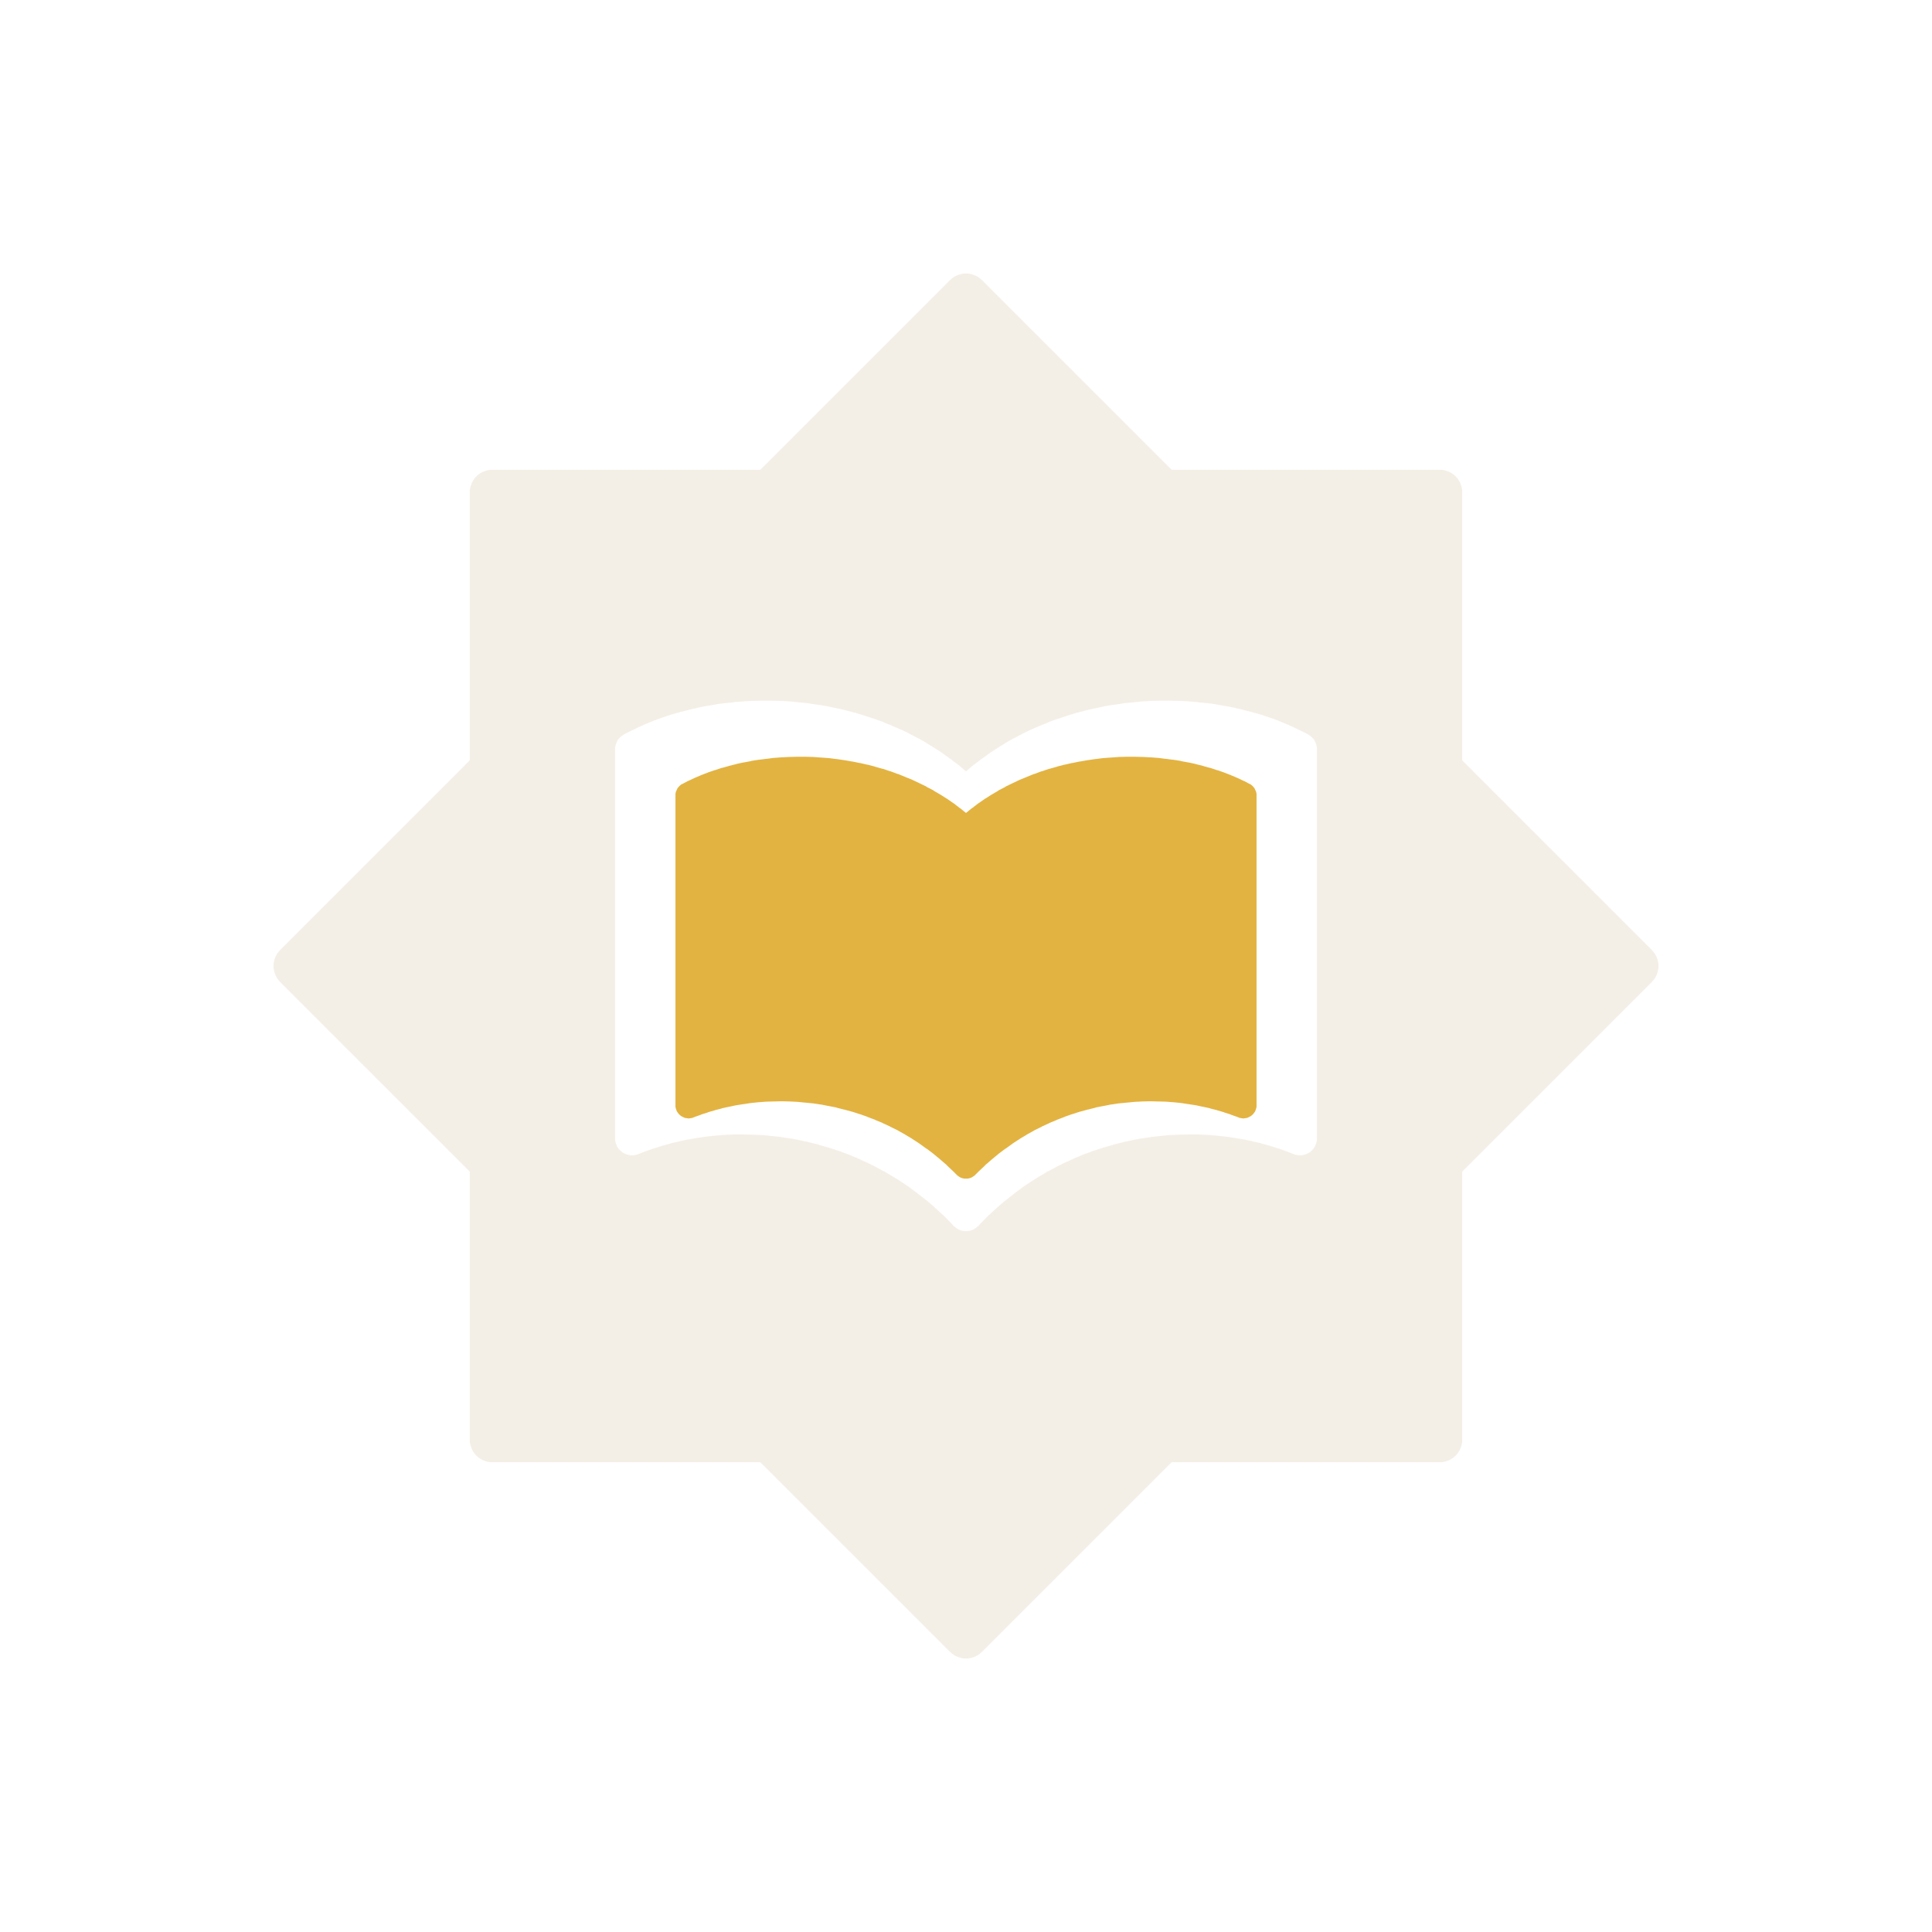
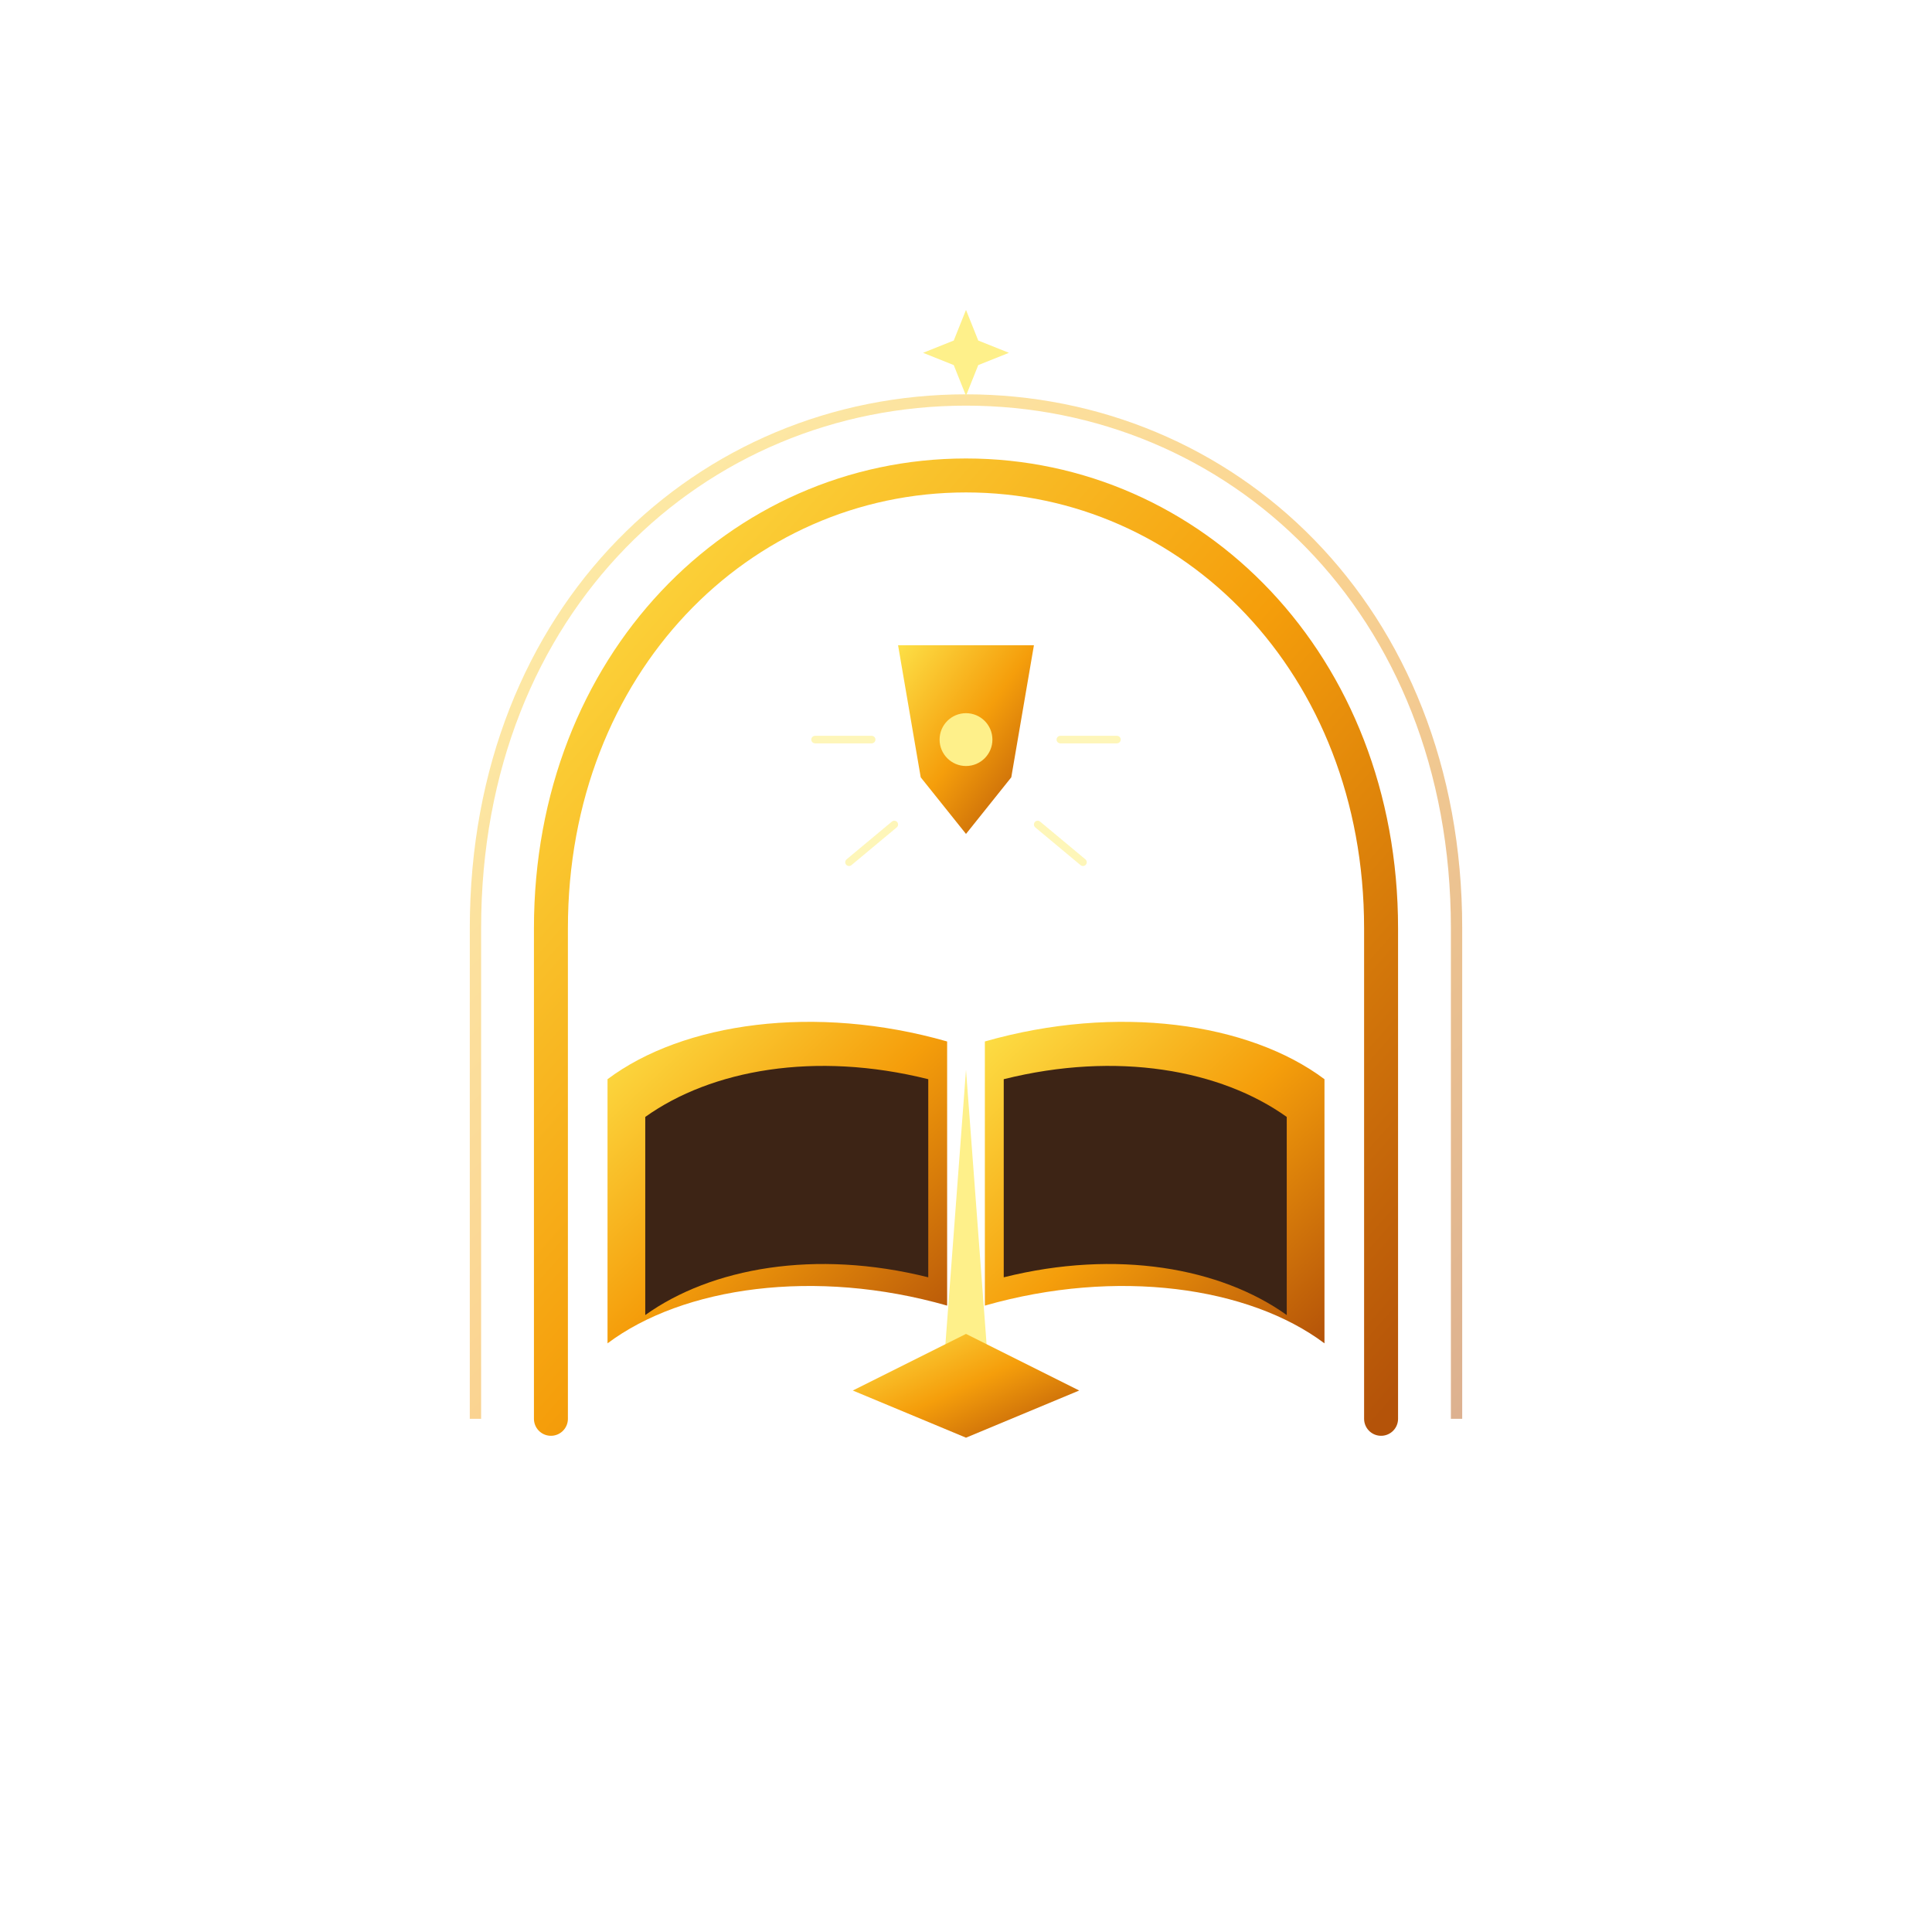
<svg xmlns="http://www.w3.org/2000/svg" viewBox="0 0 1024 1024" width="1024" height="1024">
-   <g transform="translate(512 512) scale(1.0) translate(-512 -512)">
-     <path d="M248.7,403.3 L148.5,503.5 L147.7,504.4 L147.0,505.3 L146.4,506.3 L145.9,507.4 L145.5,508.5 L145.2,509.7 L145.0,510.8 L145.0,512.0 L145.0,513.2 L145.2,514.3 L145.5,515.5 L145.9,516.6 L146.4,517.7 L147.0,518.7 L147.7,519.6 L148.5,520.5 L248.7,620.7 L248.9,621.0 L249.0,621.3 L249.0,763.0 L249.0,764.2 L249.2,765.4 L249.5,766.5 L249.9,767.6 L250.4,768.7 L251.0,769.7 L251.7,770.7 L252.5,771.5 L253.3,772.3 L254.3,773.0 L255.3,773.6 L256.4,774.1 L257.5,774.5 L258.6,774.8 L259.8,775.0 L261.0,775.0 L402.7,775.0 L403.0,775.1 L403.3,775.3 L503.5,875.5 L504.4,876.3 L505.3,877.0 L506.3,877.6 L507.4,878.1 L508.5,878.5 L509.7,878.8 L510.8,879.0 L512.0,879.0 L513.2,879.0 L514.3,878.8 L515.5,878.5 L516.6,878.1 L517.7,877.6 L518.7,877.0 L519.6,876.3 L520.5,875.5 L620.7,775.3 L621.0,775.1 L621.3,775.0 L763.0,775.0 L764.2,775.0 L765.4,774.8 L766.5,774.5 L767.6,774.1 L768.7,773.6 L769.7,773.0 L770.7,772.3 L771.5,771.5 L772.3,770.7 L773.0,769.7 L773.6,768.7 L774.1,767.6 L774.5,766.5 L774.8,765.4 L775.0,764.2 L775.0,763.0 L775.0,621.3 L775.1,621.0 L775.3,620.7 L875.5,520.5 L876.3,519.6 L877.0,518.7 L877.6,517.7 L878.1,516.6 L878.5,515.5 L878.8,514.3 L879.0,513.2 L879.0,512.0 L879.0,510.8 L878.8,509.7 L878.5,508.5 L878.1,507.4 L877.6,506.3 L877.0,505.3 L876.3,504.4 L875.5,503.5 L775.3,403.3 L775.1,403.0 L775.0,402.7 L775.0,261.0 L775.0,259.8 L774.8,258.6 L774.5,257.5 L774.1,256.4 L773.6,255.3 L773.0,254.3 L772.3,253.3 L771.5,252.5 L770.7,251.7 L769.7,251.0 L768.7,250.4 L767.6,249.9 L766.5,249.5 L765.4,249.2 L764.2,249.0 L763.0,249.0 L621.3,249.0 L621.0,248.9 L620.7,248.7 L520.5,148.5 L519.6,147.7 L518.7,147.0 L517.7,146.4 L516.6,145.9 L515.5,145.5 L514.3,145.2 L513.2,145.0 L512.0,145.0 L510.8,145.0 L509.7,145.2 L508.5,145.5 L507.4,145.9 L506.3,146.4 L505.3,147.0 L504.4,147.7 L503.5,148.5 L403.3,248.7 L403.0,248.9 L402.7,249.0 L261.0,249.0 L259.8,249.0 L258.6,249.2 L257.5,249.5 L256.4,249.9 L255.3,250.4 L254.3,251.0 L253.3,251.7 L252.5,252.5 L251.7,253.3 L251.0,254.3 L250.4,255.3 L249.9,256.4 L249.5,257.5 L249.2,258.6 L249.0,259.8 L249.0,261.0 L249.0,402.7 L248.9,403.0 L248.7,403.3 Z M333.9,387.6 L334.2,387.5 L338.1,385.6 L338.3,385.5 L342.3,383.7 L342.6,383.6 L346.7,381.9 L346.9,381.8 L351.1,380.3 L351.4,380.2 L355.6,378.8 L355.9,378.7 L360.2,377.5 L360.5,377.4 L364.9,376.3 L365.1,376.2 L369.6,375.2 L369.8,375.1 L374.4,374.2 L374.6,374.2 L379.2,373.4 L379.4,373.3 L384.0,372.7 L384.3,372.7 L388.9,372.2 L389.2,372.1 L393.9,371.8 L394.1,371.7 L398.8,371.5 L399.1,371.5 L403.8,371.4 L404.1,371.4 L408.8,371.4 L409.1,371.4 L413.9,371.5 L414.1,371.5 L418.9,371.8 L419.1,371.8 L423.9,372.3 L424.1,372.3 L428.9,372.8 L429.2,372.9 L433.9,373.6 L434.2,373.6 L438.9,374.4 L439.2,374.5 L443.9,375.5 L444.1,375.5 L448.8,376.6 L449.1,376.7 L453.7,377.9 L454.0,378.0 L458.6,379.4 L458.8,379.5 L463.4,381.0 L463.7,381.1 L468.2,382.7 L468.4,382.9 L472.9,384.7 L473.1,384.8 L477.5,386.7 L477.8,386.8 L482.1,388.9 L482.4,389.1 L486.6,391.3 L486.9,391.4 L491.1,393.8 L491.3,394.0 L495.4,396.5 L495.7,396.7 L499.7,399.3 L499.9,399.5 L503.8,402.3 L504.1,402.5 L507.9,405.4 L508.2,405.6 L511.8,408.7 L512.0,408.8 L512.2,408.7 L515.8,405.6 L516.1,405.4 L519.9,402.5 L520.2,402.3 L524.1,399.5 L524.3,399.3 L528.3,396.7 L528.6,396.5 L532.7,394.0 L532.9,393.8 L537.1,391.4 L537.4,391.3 L541.6,389.1 L541.9,388.9 L546.2,386.8 L546.5,386.7 L550.9,384.8 L551.1,384.7 L555.6,382.9 L555.8,382.7 L560.3,381.1 L560.6,381.0 L565.2,379.5 L565.4,379.4 L570.0,378.0 L570.3,377.9 L574.9,376.7 L575.2,376.6 L579.9,375.5 L580.1,375.5 L584.8,374.5 L585.1,374.4 L589.8,373.6 L590.1,373.6 L594.8,372.9 L595.1,372.8 L599.9,372.3 L600.1,372.3 L604.9,371.8 L605.1,371.8 L609.9,371.5 L610.1,371.5 L614.9,371.4 L615.2,371.4 L619.9,371.4 L620.2,371.4 L624.9,371.5 L625.2,371.5 L629.9,371.7 L630.1,371.8 L634.8,372.1 L635.1,372.2 L639.7,372.7 L640.0,372.7 L644.6,373.3 L644.8,373.4 L649.4,374.2 L649.6,374.2 L654.2,375.1 L654.4,375.2 L658.9,376.2 L659.1,376.3 L663.5,377.4 L663.8,377.5 L668.1,378.7 L668.4,378.8 L672.6,380.2 L672.9,380.3 L677.1,381.8 L677.3,381.9 L681.4,383.6 L681.7,383.7 L685.7,385.5 L685.9,385.6 L689.8,387.5 L690.1,387.6 L693.2,389.2 L693.9,389.7 L694.7,390.2 L695.3,390.8 L695.9,391.4 L696.5,392.1 L696.9,392.9 L697.3,393.7 L697.6,394.5 L697.8,395.4 L698.0,396.3 L698.0,397.2 L698.0,603.3 L698.0,604.2 L697.8,605.1 L697.6,605.9 L697.3,606.7 L697.0,607.5 L696.5,608.3 L696.0,609.0 L695.4,609.6 L694.8,610.2 L694.1,610.8 L693.3,611.2 L692.6,611.6 L691.7,611.9 L690.9,612.1 L690.0,612.3 L689.2,612.3 L688.3,612.3 L687.4,612.2 L686.6,612.0 L685.7,611.7 L681.6,610.1 L681.5,610.1 L677.3,608.6 L677.1,608.6 L672.8,607.2 L672.7,607.2 L668.3,606.0 L668.2,605.9 L663.7,604.9 L663.6,604.8 L659.1,603.9 L658.9,603.9 L654.4,603.1 L654.2,603.1 L649.6,602.4 L649.4,602.4 L644.8,601.9 L644.6,601.9 L639.9,601.5 L639.8,601.5 L635.0,601.3 L634.9,601.3 L630.1,601.3 L629.9,601.3 L625.1,601.4 L625.0,601.4 L620.1,601.6 L620.0,601.6 L615.1,602.1 L615.0,602.1 L610.1,602.6 L609.9,602.7 L605.1,603.4 L604.9,603.4 L600.1,604.3 L599.9,604.4 L595.0,605.4 L594.9,605.5 L590.0,606.7 L589.9,606.8 L585.0,608.2 L584.9,608.2 L580.1,609.8 L579.9,609.8 L575.1,611.6 L575.0,611.6 L570.2,613.6 L570.1,613.6 L565.4,615.8 L565.2,615.8 L560.6,618.1 L560.4,618.2 L555.8,620.7 L555.6,620.7 L551.1,623.4 L550.9,623.5 L546.4,626.3 L546.3,626.4 L541.8,629.4 L541.7,629.5 L537.3,632.8 L537.2,632.9 L532.9,636.3 L532.7,636.4 L528.5,640.0 L528.4,640.1 L524.3,643.9 L524.1,644.0 L520.1,648.1 L520.0,648.2 L518.6,649.7 L517.9,650.3 L517.3,650.8 L516.5,651.3 L515.8,651.7 L515.0,652.0 L514.1,652.3 L513.3,652.4 L512.4,652.5 L511.6,652.5 L510.7,652.4 L509.9,652.3 L509.0,652.0 L508.2,651.7 L507.5,651.3 L506.7,650.8 L506.1,650.3 L505.4,649.7 L504.0,648.2 L503.9,648.1 L499.9,644.0 L499.7,643.9 L495.6,640.1 L495.5,640.0 L491.3,636.4 L491.1,636.3 L486.8,632.9 L486.7,632.8 L482.3,629.5 L482.2,629.4 L477.7,626.4 L477.6,626.3 L473.1,623.5 L472.9,623.4 L468.4,620.7 L468.2,620.7 L463.6,618.2 L463.4,618.1 L458.8,615.8 L458.6,615.8 L453.9,613.6 L453.8,613.6 L449.0,611.6 L448.9,611.6 L444.1,609.8 L443.9,609.8 L439.1,608.2 L439.0,608.2 L434.1,606.8 L434.0,606.7 L429.1,605.5 L429.0,605.4 L424.1,604.4 L423.9,604.3 L419.1,603.4 L418.9,603.4 L414.1,602.7 L413.9,602.6 L409.0,602.1 L408.9,602.1 L404.0,601.6 L403.9,601.6 L399.0,601.4 L398.9,601.4 L394.1,601.3 L393.9,601.3 L389.1,601.3 L389.0,601.3 L384.2,601.5 L384.1,601.5 L379.4,601.9 L379.2,601.9 L374.6,602.4 L374.4,602.4 L369.8,603.1 L369.6,603.1 L365.1,603.9 L364.9,603.9 L360.4,604.8 L360.3,604.9 L355.8,605.9 L355.7,606.0 L351.3,607.2 L351.2,607.2 L346.9,608.6 L346.7,608.6 L342.5,610.1 L342.4,610.1 L338.3,611.7 L337.4,612.0 L336.6,612.2 L335.7,612.3 L334.8,612.3 L334.0,612.3 L333.1,612.1 L332.3,611.9 L331.4,611.6 L330.7,611.2 L329.9,610.8 L329.2,610.2 L328.6,609.6 L328.0,609.0 L327.5,608.3 L327.0,607.5 L326.7,606.7 L326.4,605.9 L326.2,605.1 L326.0,604.2 L326.0,603.3 L326.0,397.2 L326.0,396.3 L326.2,395.4 L326.4,394.5 L326.7,393.7 L327.1,392.9 L327.5,392.1 L328.1,391.4 L328.7,390.8 L329.3,390.2 L330.1,389.7 L330.8,389.2 L333.9,387.6 Z " fill="#F4EFE6" fill-rule="evenodd" />
-     <path d="M361.9,415.4 L361.2,415.7 L360.7,416.1 L360.1,416.6 L359.7,417.1 L359.2,417.6 L358.9,418.2 L358.6,418.9 L358.3,419.5 L358.1,420.2 L358.0,420.9 L358.0,421.6 L358.0,585.8 L358.0,586.5 L358.1,587.1 L358.3,587.8 L358.5,588.4 L358.8,589.1 L359.2,589.7 L359.6,590.2 L360.0,590.7 L360.6,591.2 L361.1,591.6 L361.7,591.9 L362.3,592.2 L363.0,592.5 L363.6,592.6 L364.3,592.7 L365.0,592.8 L365.7,592.7 L366.4,592.6 L367.0,592.5 L367.7,592.2 L368.0,592.1 L368.2,592.0 L371.6,590.8 L371.7,590.7 L375.2,589.6 L375.3,589.5 L378.8,588.5 L379.0,588.4 L382.6,587.5 L382.7,587.4 L386.4,586.6 L386.5,586.6 L390.2,585.8 L390.3,585.8 L394.1,585.2 L394.2,585.2 L398.1,584.6 L398.2,584.6 L402.1,584.2 L402.2,584.2 L406.1,583.9 L406.2,583.9 L410.2,583.8 L410.3,583.8 L414.3,583.7 L414.4,583.7 L418.4,583.8 L418.5,583.8 L422.5,584.0 L422.6,584.0 L426.6,584.4 L426.7,584.4 L430.8,584.8 L430.9,584.8 L434.9,585.4 L435.1,585.4 L439.1,586.2 L439.2,586.2 L443.3,587.0 L443.4,587.1 L447.4,588.1 L447.5,588.1 L451.5,589.2 L451.6,589.2 L455.6,590.5 L455.7,590.5 L459.7,591.9 L459.8,592.0 L463.8,593.5 L463.9,593.6 L467.8,595.2 L467.9,595.3 L471.8,597.1 L471.9,597.2 L475.8,599.1 L475.9,599.2 L479.7,601.3 L479.8,601.4 L483.5,603.6 L483.6,603.7 L487.3,606.1 L487.4,606.2 L491.0,608.8 L491.1,608.8 L494.7,611.5 L494.8,611.6 L498.3,614.5 L498.4,614.6 L501.9,617.6 L501.9,617.7 L505.3,620.9 L505.4,621.0 L507.0,622.6 L507.5,623.1 L508.1,623.5 L508.7,623.9 L509.3,624.2 L509.9,624.4 L510.6,624.6 L511.3,624.7 L512.0,624.7 L512.7,624.7 L513.4,624.6 L514.1,624.4 L514.7,624.2 L515.3,623.9 L515.9,623.5 L516.5,623.1 L517.0,622.6 L518.6,621.0 L518.7,620.9 L522.1,617.7 L522.1,617.6 L525.6,614.6 L525.7,614.5 L529.2,611.6 L529.3,611.5 L532.9,608.8 L533.0,608.8 L536.6,606.2 L536.7,606.1 L540.4,603.7 L540.5,603.6 L544.2,601.4 L544.3,601.3 L548.1,599.2 L548.2,599.1 L552.1,597.2 L552.2,597.1 L556.1,595.3 L556.2,595.2 L560.1,593.6 L560.2,593.5 L564.2,592.0 L564.3,591.9 L568.3,590.5 L568.4,590.5 L572.4,589.2 L572.5,589.2 L576.5,588.1 L576.6,588.1 L580.6,587.1 L580.7,587.0 L584.8,586.2 L584.9,586.2 L588.9,585.4 L589.1,585.4 L593.1,584.8 L593.2,584.8 L597.3,584.4 L597.4,584.4 L601.4,584.0 L601.5,584.0 L605.5,583.8 L605.6,583.8 L609.6,583.7 L609.7,583.7 L613.7,583.8 L613.8,583.8 L617.8,583.9 L617.9,583.9 L621.8,584.2 L621.9,584.2 L625.8,584.6 L625.9,584.6 L629.8,585.2 L629.9,585.2 L633.7,585.8 L633.8,585.8 L637.5,586.6 L637.6,586.6 L641.3,587.4 L641.4,587.5 L645.0,588.4 L645.2,588.5 L648.7,589.5 L648.8,589.6 L652.3,590.7 L652.4,590.8 L655.8,592.0 L656.0,592.1 L656.3,592.2 L657.0,592.5 L657.6,592.6 L658.3,592.7 L659.0,592.8 L659.7,592.7 L660.4,592.6 L661.0,592.5 L661.7,592.2 L662.3,591.9 L662.9,591.6 L663.4,591.2 L664.0,590.7 L664.4,590.2 L664.8,589.7 L665.2,589.1 L665.5,588.4 L665.7,587.8 L665.9,587.1 L666.0,586.5 L666.0,585.8 L666.0,421.6 L666.0,420.9 L665.9,420.2 L665.7,419.5 L665.4,418.9 L665.1,418.2 L664.8,417.6 L664.3,417.1 L663.9,416.6 L663.3,416.1 L662.8,415.7 L662.1,415.4 L659.5,414.0 L659.2,413.9 L656.0,412.4 L655.8,412.3 L652.5,410.9 L652.3,410.8 L648.9,409.5 L648.7,409.4 L645.2,408.2 L645.0,408.2 L641.5,407.0 L641.3,407.0 L637.7,406.0 L637.5,405.9 L633.8,405.0 L633.6,404.9 L629.9,404.1 L629.7,404.1 L626.0,403.4 L625.8,403.3 L622.0,402.7 L621.8,402.7 L617.9,402.2 L617.7,402.2 L613.9,401.7 L613.7,401.7 L609.8,401.4 L609.6,401.4 L605.7,401.2 L605.5,401.2 L601.5,401.1 L601.4,401.1 L597.4,401.1 L597.2,401.1 L593.3,401.2 L593.1,401.2 L589.1,401.5 L588.9,401.5 L584.9,401.8 L584.7,401.8 L580.8,402.3 L580.6,402.3 L576.6,402.9 L576.5,402.9 L572.5,403.6 L572.3,403.6 L568.4,404.4 L568.2,404.4 L564.3,405.3 L564.1,405.3 L560.3,406.3 L560.1,406.4 L556.2,407.5 L556.0,407.5 L552.2,408.8 L552.0,408.8 L548.3,410.2 L548.1,410.2 L544.4,411.7 L544.2,411.8 L540.5,413.3 L540.3,413.4 L536.7,415.1 L536.5,415.2 L533.0,416.9 L532.8,417.1 L529.3,418.9 L529.1,419.1 L525.7,421.1 L525.5,421.2 L522.2,423.3 L522.0,423.4 L518.7,425.7 L518.5,425.8 L515.4,428.2 L515.2,428.3 L512.1,430.8 L512.0,430.9 L511.9,430.8 L508.8,428.3 L508.6,428.2 L505.5,425.8 L505.3,425.7 L502.0,423.4 L501.8,423.3 L498.5,421.2 L498.3,421.1 L494.9,419.1 L494.7,418.9 L491.2,417.1 L491.0,416.9 L487.5,415.2 L487.3,415.1 L483.7,413.4 L483.5,413.3 L479.8,411.8 L479.6,411.7 L475.9,410.2 L475.7,410.2 L472.0,408.8 L471.8,408.8 L468.0,407.5 L467.8,407.5 L463.9,406.4 L463.7,406.3 L459.9,405.3 L459.7,405.3 L455.8,404.4 L455.6,404.4 L451.7,403.6 L451.5,403.6 L447.5,402.9 L447.4,402.9 L443.4,402.3 L443.2,402.3 L439.3,401.8 L439.1,401.8 L435.1,401.5 L434.9,401.5 L430.9,401.2 L430.7,401.2 L426.8,401.1 L426.6,401.1 L422.6,401.1 L422.5,401.1 L418.5,401.2 L418.3,401.2 L414.4,401.4 L414.2,401.4 L410.3,401.7 L410.1,401.7 L406.3,402.2 L406.1,402.2 L402.2,402.7 L402.0,402.7 L398.2,403.3 L398.0,403.4 L394.3,404.1 L394.1,404.1 L390.4,404.9 L390.2,405.0 L386.5,405.9 L386.3,406.0 L382.7,407.0 L382.5,407.0 L379.0,408.2 L378.8,408.2 L375.3,409.4 L375.1,409.5 L371.7,410.8 L371.5,410.9 L368.2,412.3 L368.0,412.4 L364.8,413.9 L364.5,414.0 L361.9,415.4 Z " fill="#E3B341" />
+   <linearGradient id="goldG" x1="0" y1="0" x2="1" y2="1">
+     <stop offset="0%" stop-color="#FDE047" />
+     <stop offset="50%" stop-color="#F59E0B" />
+     <stop offset="100%" stop-color="#B45309" />
+   </linearGradient>
+   <linearGradient id="innerPageG" x1="0" y1="0" x2="0" y2="1">
+     <stop offset="0%" stop-color="#FEF08A" />
+     <stop offset="100%" stop-color="#D97706" />
+   </linearGradient>
+   <g transform="translate(512 512) scale(1.0)">
+     <path d="M-220,240 L-220,-20 C-220,-160 -120,-260 0,-260 C120,-260 220,-160 220,-20 L220,240" fill="none" stroke="url(#goldG)" stroke-width="18" stroke-linecap="round" />
+     <path d="M-260,240 L-260,-20 C-260,-190 -140,-300 0,-300 C140,-300 260,-190 260,-20 L260,240" fill="none" stroke="url(#goldG)" stroke-width="6" stroke-opacity="0.45" />
+     <line x1="0" y1="-260" x2="0" y2="-170" stroke="url(#goldG)" stroke-width="6" />
+     <path d="M-36,-170 L36,-170 L24,-100 L0,-70 L-24,-100 Z" fill="url(#goldG)" />
+     <circle cx="0" cy="-120" r="14" fill="#FEF08A" />
+     <line x1="-50" y1="-120" x2="-80" y2="-120" stroke="#FEF08A" stroke-width="4" stroke-linecap="round" stroke-opacity="0.6" />
+     <line x1="50" y1="-120" x2="80" y2="-120" stroke="#FEF08A" stroke-width="4" stroke-linecap="round" stroke-opacity="0.6" />
+     <line x1="-38" y1="-75" x2="-62" y2="-55" stroke="#FEF08A" stroke-width="4" stroke-linecap="round" stroke-opacity="0.6" />
+     <line x1="38" y1="-75" x2="62" y2="-55" stroke="#FEF08A" stroke-width="4" stroke-linecap="round" stroke-opacity="0.6" />
+     <path d="M-10,40 C-80,20 -150,30 -190,60 L-190,200 C-150,170 -80,160 -10,180 Z" fill="url(#goldG)" />
+     <path d="M-20,60 C-80,45 -135,55 -170,80 L-170,185 C-135,160 -80,150 -20,165 Z" fill="#3D2415" />
+     <path d="M10,40 C80,20 150,30 190,60 L190,200 C150,170 80,160 10,180 Z" fill="url(#goldG)" />
+     <path d="M20,60 C80,45 135,55 170,80 L170,185 C135,160 80,150 20,165 Z" fill="#3D2415" />
+     <polygon points="0,55 -12,215 12,215" fill="#FEF08A" />
+     <path d="M-60,225 L0,195 L60,225 L0,250 Z" fill="url(#goldG)" />
+     <g transform="translate(0, -325) scale(0.65)">
+       <polygon points="0,-35 10,-10 35,0 10,10 0,35 -10,10 -35,0 -10,-10" fill="#FEF08A" />
+     </g>
  </g>
</svg>
